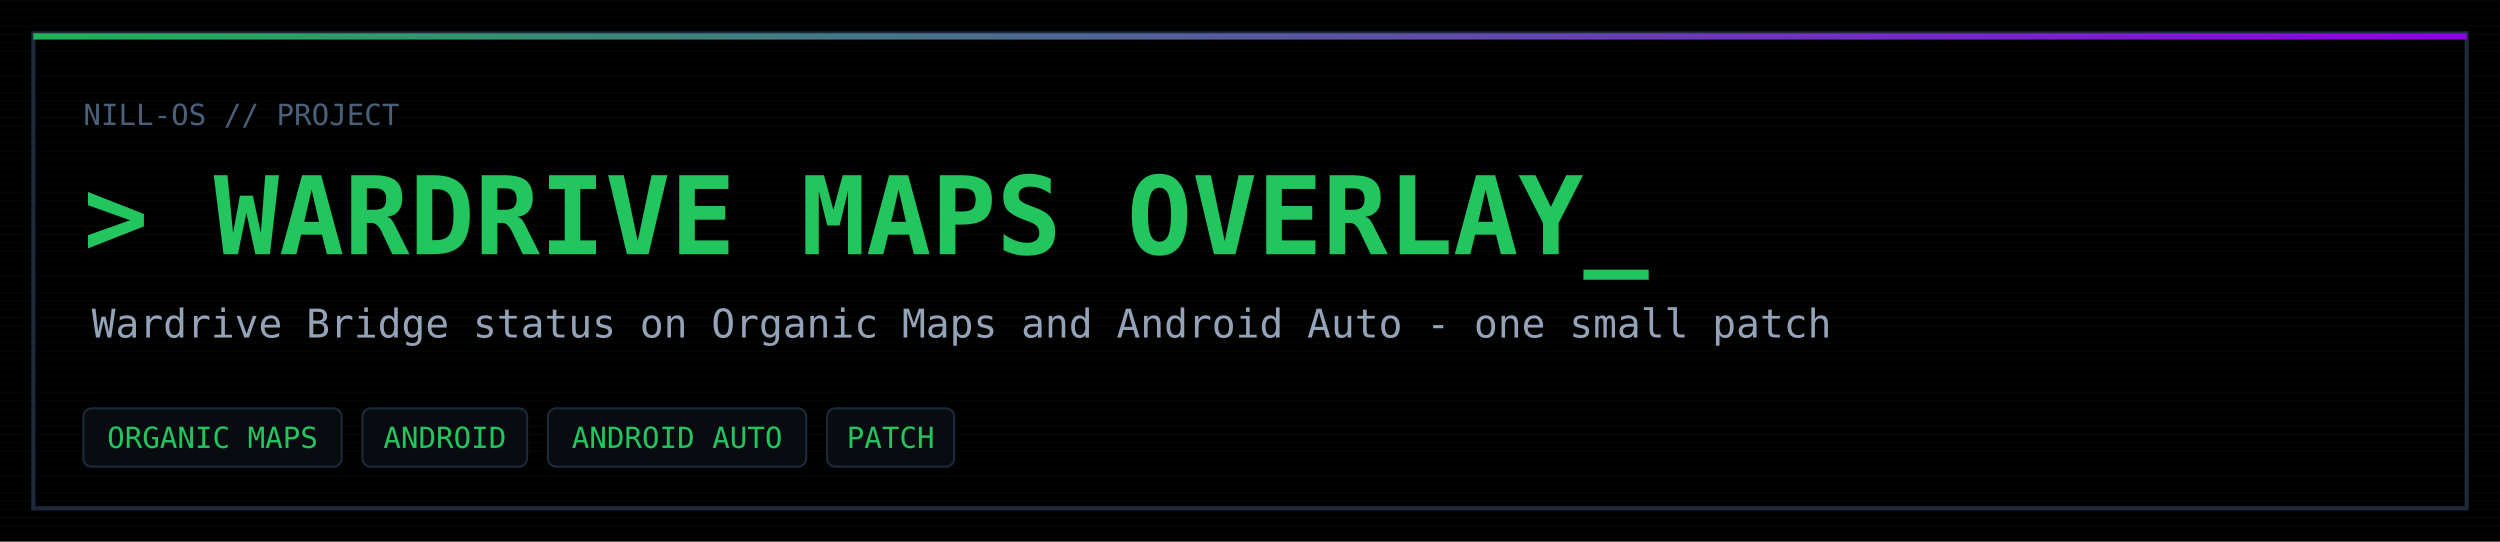
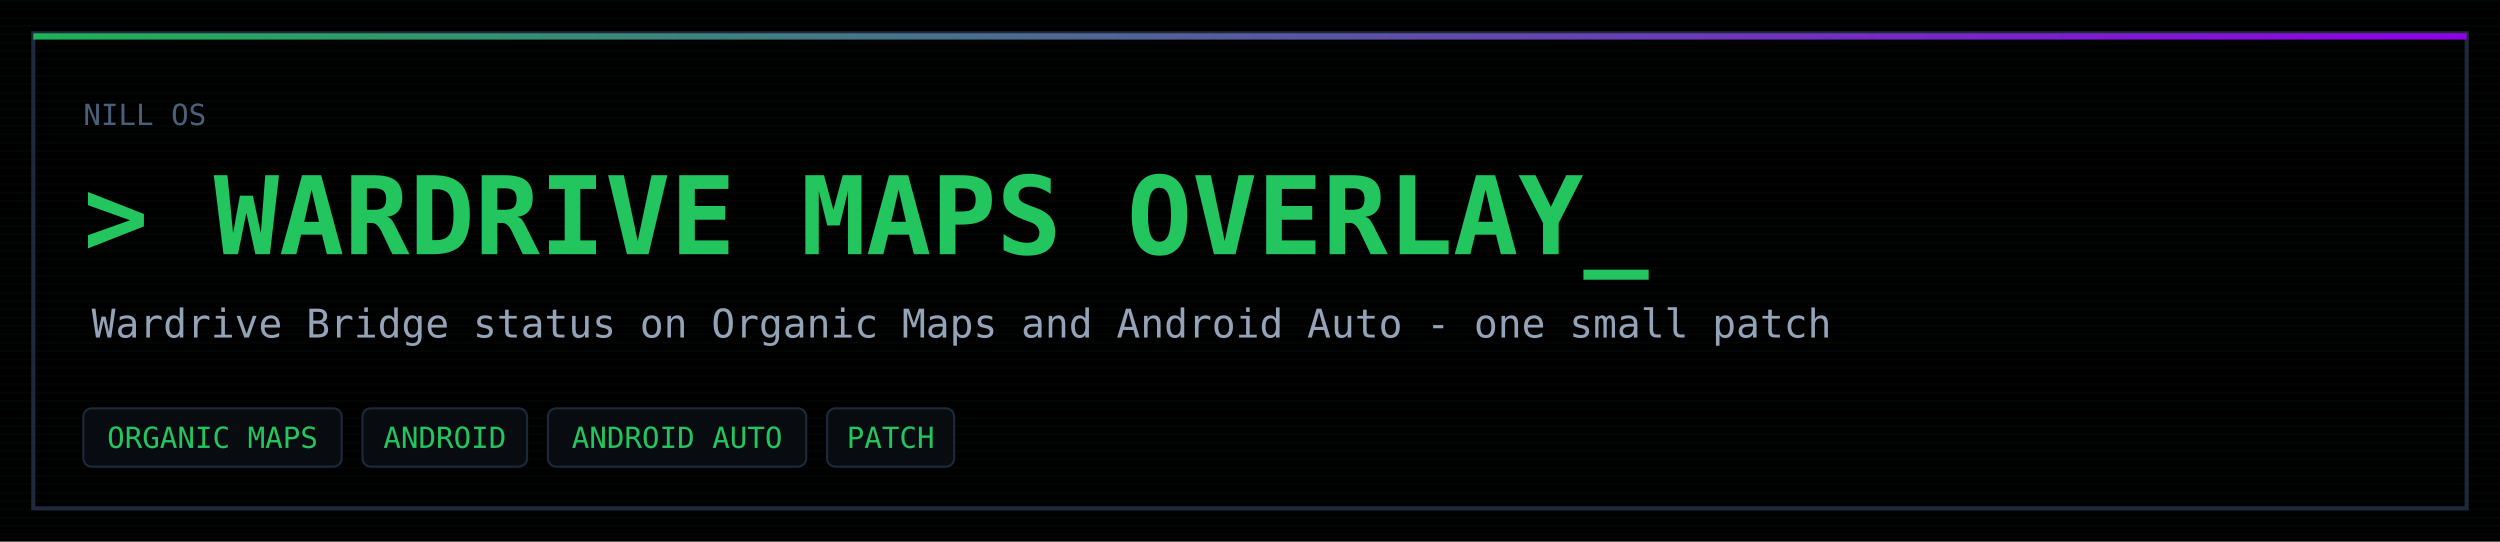
<svg xmlns="http://www.w3.org/2000/svg" width="1200" height="260" viewBox="0 0 1200 260" role="img" aria-label="WARDRIVE MAPS OVERLAY">
  <style>
    .mono { font-family: ui-monospace, 'SFMono-Regular', 'DejaVu Sans Mono', Menlo, Consolas, monospace; }
    .cursor { animation: blink 1.1s steps(1) infinite; }
    @keyframes blink { 50% { opacity: 0; } }
  </style>
  <defs>
    <pattern id="lines" width="4" height="4" patternUnits="userSpaceOnUse">
      <rect width="4" height="1" fill="#22C55E" opacity="0.03" />
    </pattern>
    <linearGradient id="glow" x1="0" y1="0" x2="1" y2="0">
      <stop offset="0" stop-color="#22C55E" stop-opacity="0.9" />
      <stop offset="1" stop-color="#9D00FF" stop-opacity="0.9" />
    </linearGradient>
  </defs>
  <rect width="1200" height="260" fill="#000000" />
  <rect width="1200" height="260" fill="url(#lines)" />
  <rect x="16" y="16" width="1168" height="228" fill="none" stroke="#1E293B" stroke-width="2" />
  <rect x="16" y="16" width="1168" height="3" fill="url(#glow)" />
  <g class="mono">
-     <text x="40" y="60" font-size="14" fill="#4A607A">NILL-OS // PROJECT</text>
+     <text x="40" y="60" font-size="14" fill="#4A607A">NILL OS</text>
    <text x="40" y="122" font-size="52" font-weight="700" fill="#22C55E">&gt; WARDRIVE MAPS OVERLAY<tspan class="cursor">_</tspan>
    </text>
    <text x="44" y="162" font-size="19" fill="#94A3B8">Wardrive Bridge status on Organic Maps and Android Auto - one small patch</text>
    <rect x="40" y="196" width="124" height="28" rx="4" fill="#080C10" stroke="#1E293B" />
    <text x="102.0" y="215" font-size="14" fill="#22C55E" text-anchor="middle">ORGANIC MAPS</text>
    <rect x="174" y="196" width="79" height="28" rx="4" fill="#080C10" stroke="#1E293B" />
    <text x="213.5" y="215" font-size="14" fill="#22C55E" text-anchor="middle">ANDROID</text>
    <rect x="263" y="196" width="124" height="28" rx="4" fill="#080C10" stroke="#1E293B" />
    <text x="325.0" y="215" font-size="14" fill="#22C55E" text-anchor="middle">ANDROID AUTO</text>
    <rect x="397" y="196" width="61" height="28" rx="4" fill="#080C10" stroke="#1E293B" />
    <text x="427.5" y="215" font-size="14" fill="#22C55E" text-anchor="middle">PATCH</text>
  </g>
</svg>
